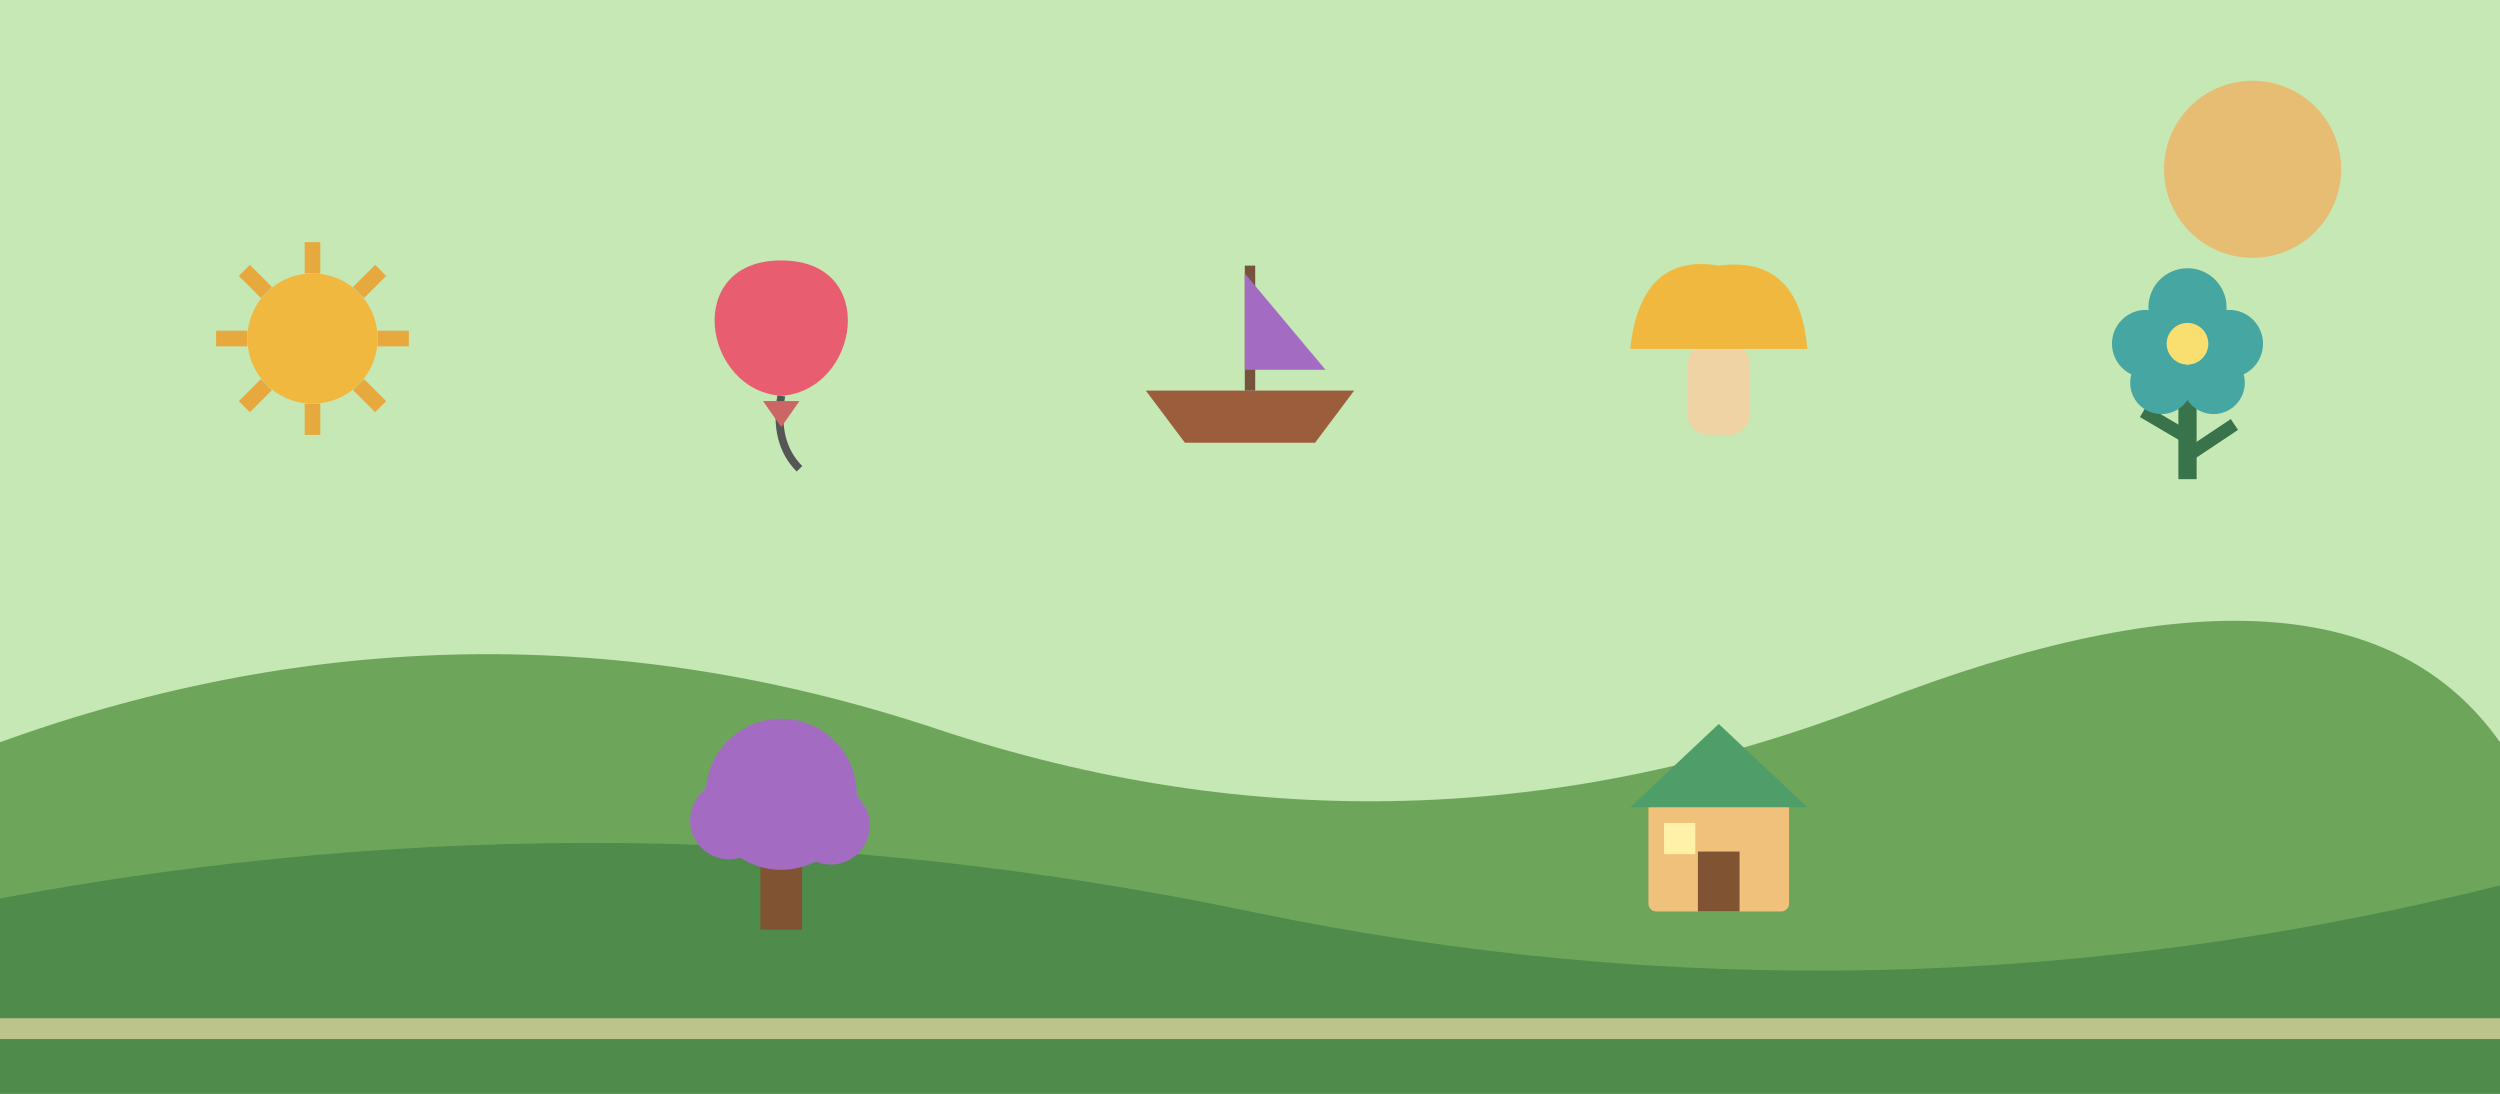
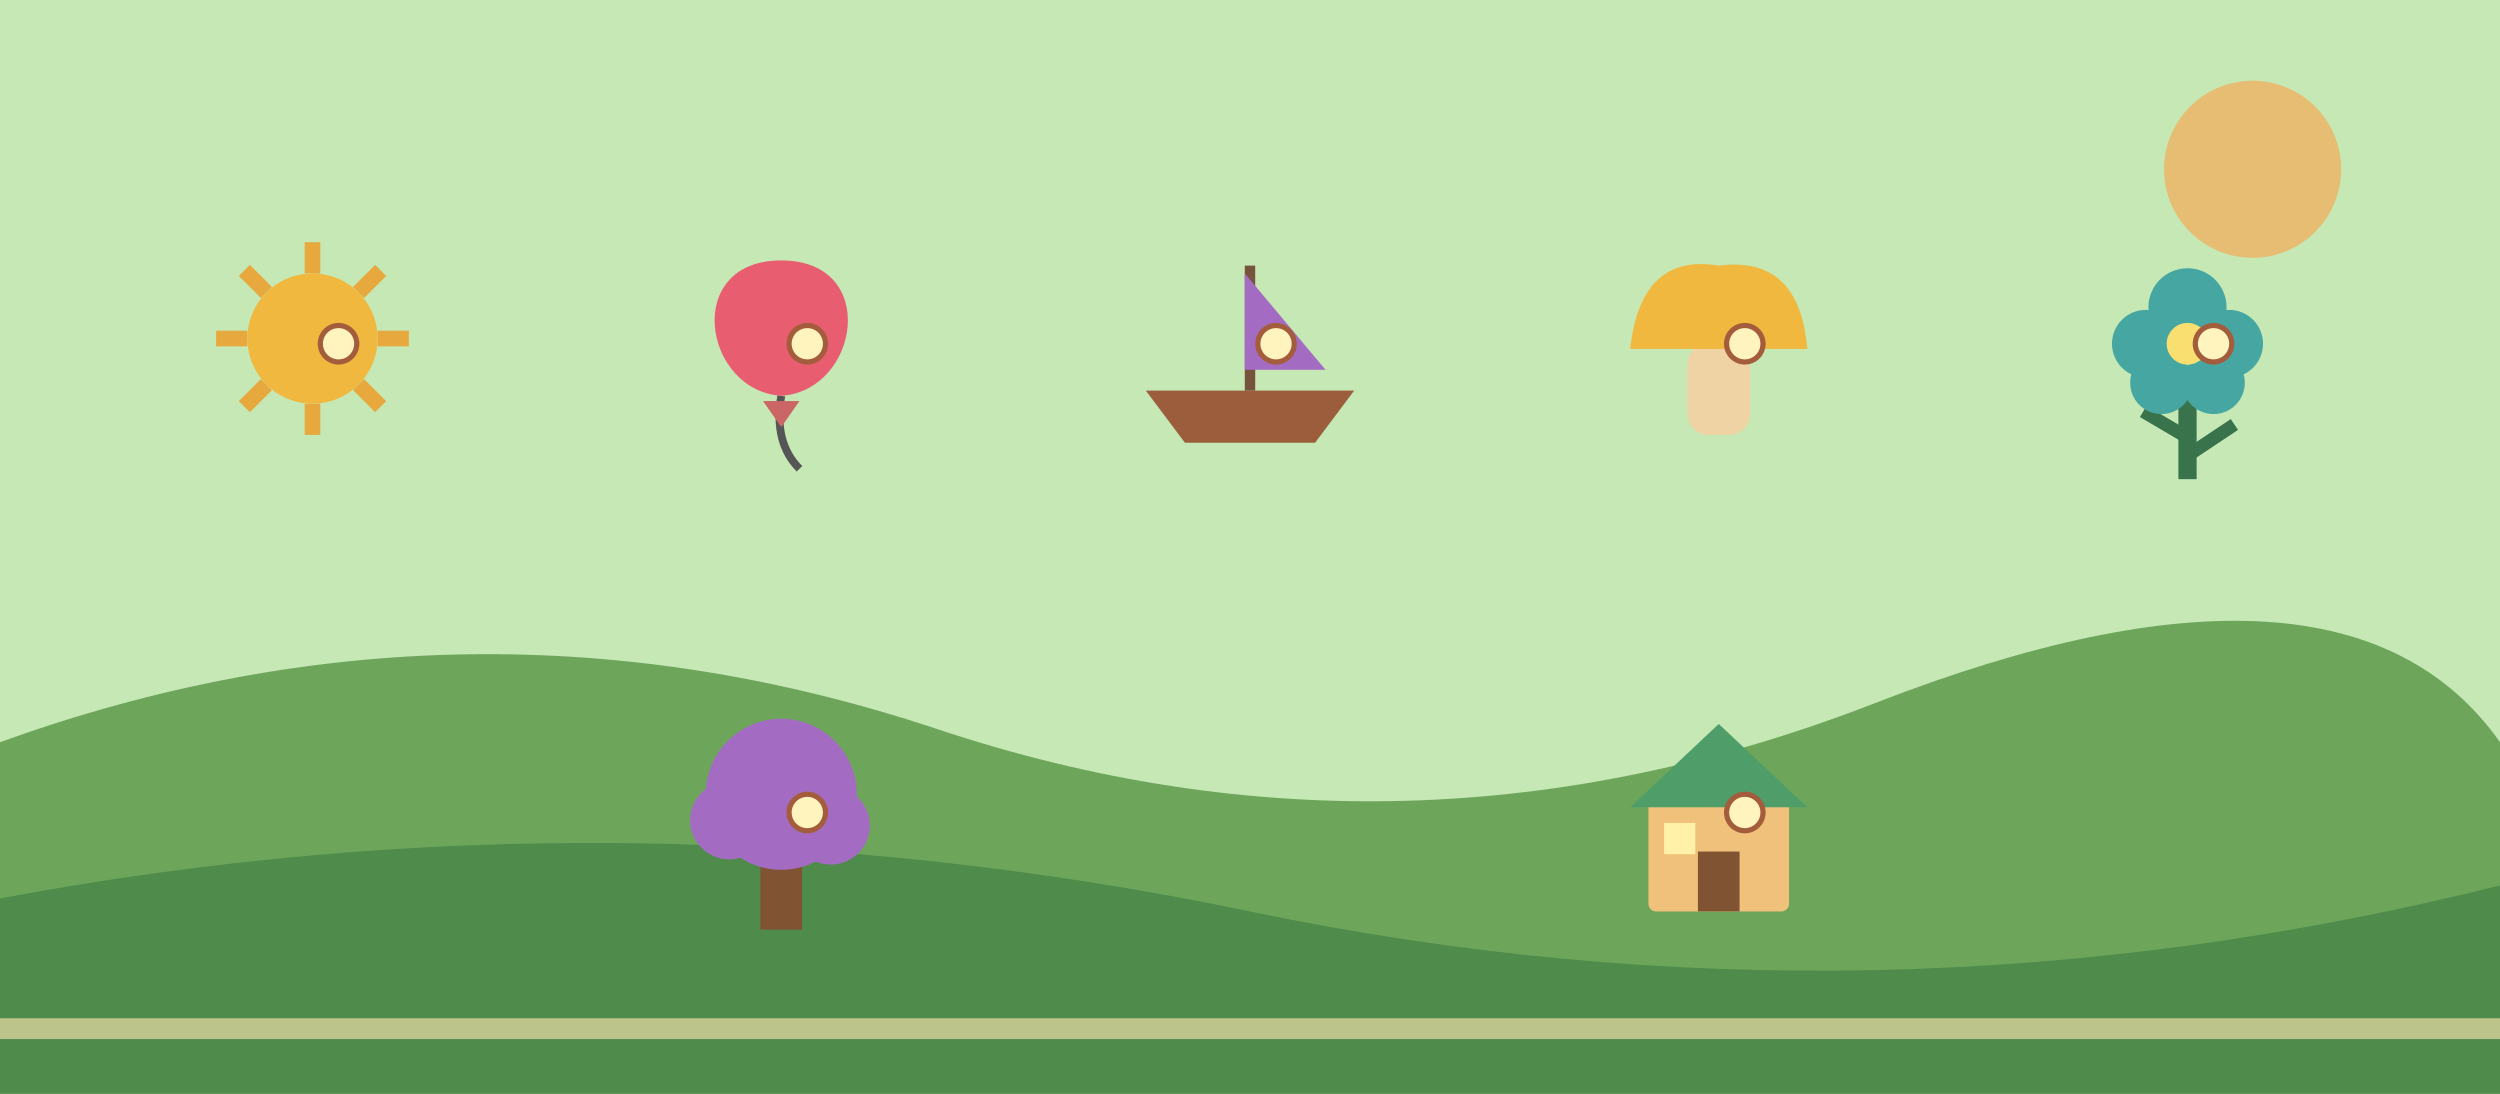
<svg xmlns="http://www.w3.org/2000/svg" width="960" height="420" viewBox="0 0 960 420">
  <rect width="960" height="420" fill="#c5e8b5" />
  <circle cx="865" cy="65" r="34" fill="#e6bd72" />
  <path d="M0 285 Q180 220 360 280T720 270T960 285V420H0Z" fill="#6da65b" />
  <path d="M0 345 Q240 300 480 350T960 340V420H0Z" fill="#4f8b4b" />
  <g>
    <g stroke="#e7a83d" stroke-width="6">
      <path d="M145 130L157 130" />
      <path d="M137.678 147.678L146.163 156.163" />
      <path d="M120 155L120 167" />
      <path d="M102.322 147.678L93.837 156.163" />
      <path d="M95 130L83 130" />
      <path d="M102.322 112.322L93.837 103.837" />
      <path d="M120 105L120 93" />
      <path d="M137.678 112.322L146.163 103.837" />
    </g>
    <circle cx="120" cy="130" r="25" fill="#f0b83e" />
  </g>
  <g>
    <path d="M300 152q-3 18 7 28" stroke="#555" stroke-width="3" fill="none" />
    <path d="M300 100C262 100 270 150 300 152C330 150 338 100 300 100" fill="#e85e70" />
    <path d="M293 154l7 10 7-10" fill="#c66" />
  </g>
  <g>
    <path d="M440 150h80l-15 20h-50Z" fill="#9b5d3b" />
    <path d="M480 102v48" stroke="#76533c" stroke-width="4" />
    <path d="M478 105L478 142L509 142Z" fill="#a36cc2" />
  </g>
  <g>
    <rect x="648" y="132" width="24" height="35" rx="8" fill="#f0d3a4" />
    <path d="M626 134Q630 97 660 102Q691 98 694 134Z" fill="#f0b83e" />
  </g>
  <g>
    <path d="M840 150v34" stroke="#39734b" stroke-width="7" />
    <path d="M840 168l-17 -10m17 17l18 -12" stroke="#39734b" stroke-width="5" />
    <g fill="#46a6a1">
      <circle cx="840" cy="118" r="15" />
      <circle cx="824" cy="132" r="13" />
      <circle cx="856" cy="132" r="13" />
      <circle cx="830" cy="147" r="12" />
      <circle cx="850" cy="147" r="12" />
    </g>
    <circle cx="840" cy="132" r="8" fill="#f8df70" />
  </g>
  <g>
    <rect x="292" y="315" width="16" height="42" fill="#805333" />
    <circle cx="300" cy="305" r="29" fill="#a36cc2" />
    <circle cx="280" cy="315" r="15" fill="#a36cc2" />
    <circle cx="319" cy="317" r="15" fill="#a36cc2" />
  </g>
  <g>
    <rect x="633" y="307" width="54" height="43" rx="3" fill="#f0c17a" />
    <path d="M626 310L660 278L694 310Z" fill="#4f9d69" />
    <rect x="652" y="327" width="16" height="23" fill="#805333" />
    <rect x="639" y="316" width="12" height="12" fill="#fff1a8" />
  </g>
  <path d="M0 395H960" stroke="#f6e2ad" stroke-width="8" opacity=".65" />
+   <circle cx="130" cy="132" r="7" fill="#fff4bd" stroke="#a45d3c" stroke-width="2" />
+   <circle cx="310" cy="132" r="7" fill="#fff4bd" stroke="#a45d3c" stroke-width="2" />
+   <circle cx="490" cy="132" r="7" fill="#fff4bd" stroke="#a45d3c" stroke-width="2" />
+   <circle cx="670" cy="132" r="7" fill="#fff4bd" stroke="#a45d3c" stroke-width="2" />
+   <circle cx="850" cy="132" r="7" fill="#fff4bd" stroke="#a45d3c" stroke-width="2" />
+   <circle cx="310" cy="312" r="7" fill="#fff4bd" stroke="#a45d3c" stroke-width="2" />
+   <circle cx="670" cy="312" r="7" fill="#fff4bd" stroke="#a45d3c" stroke-width="2" />
</svg>
